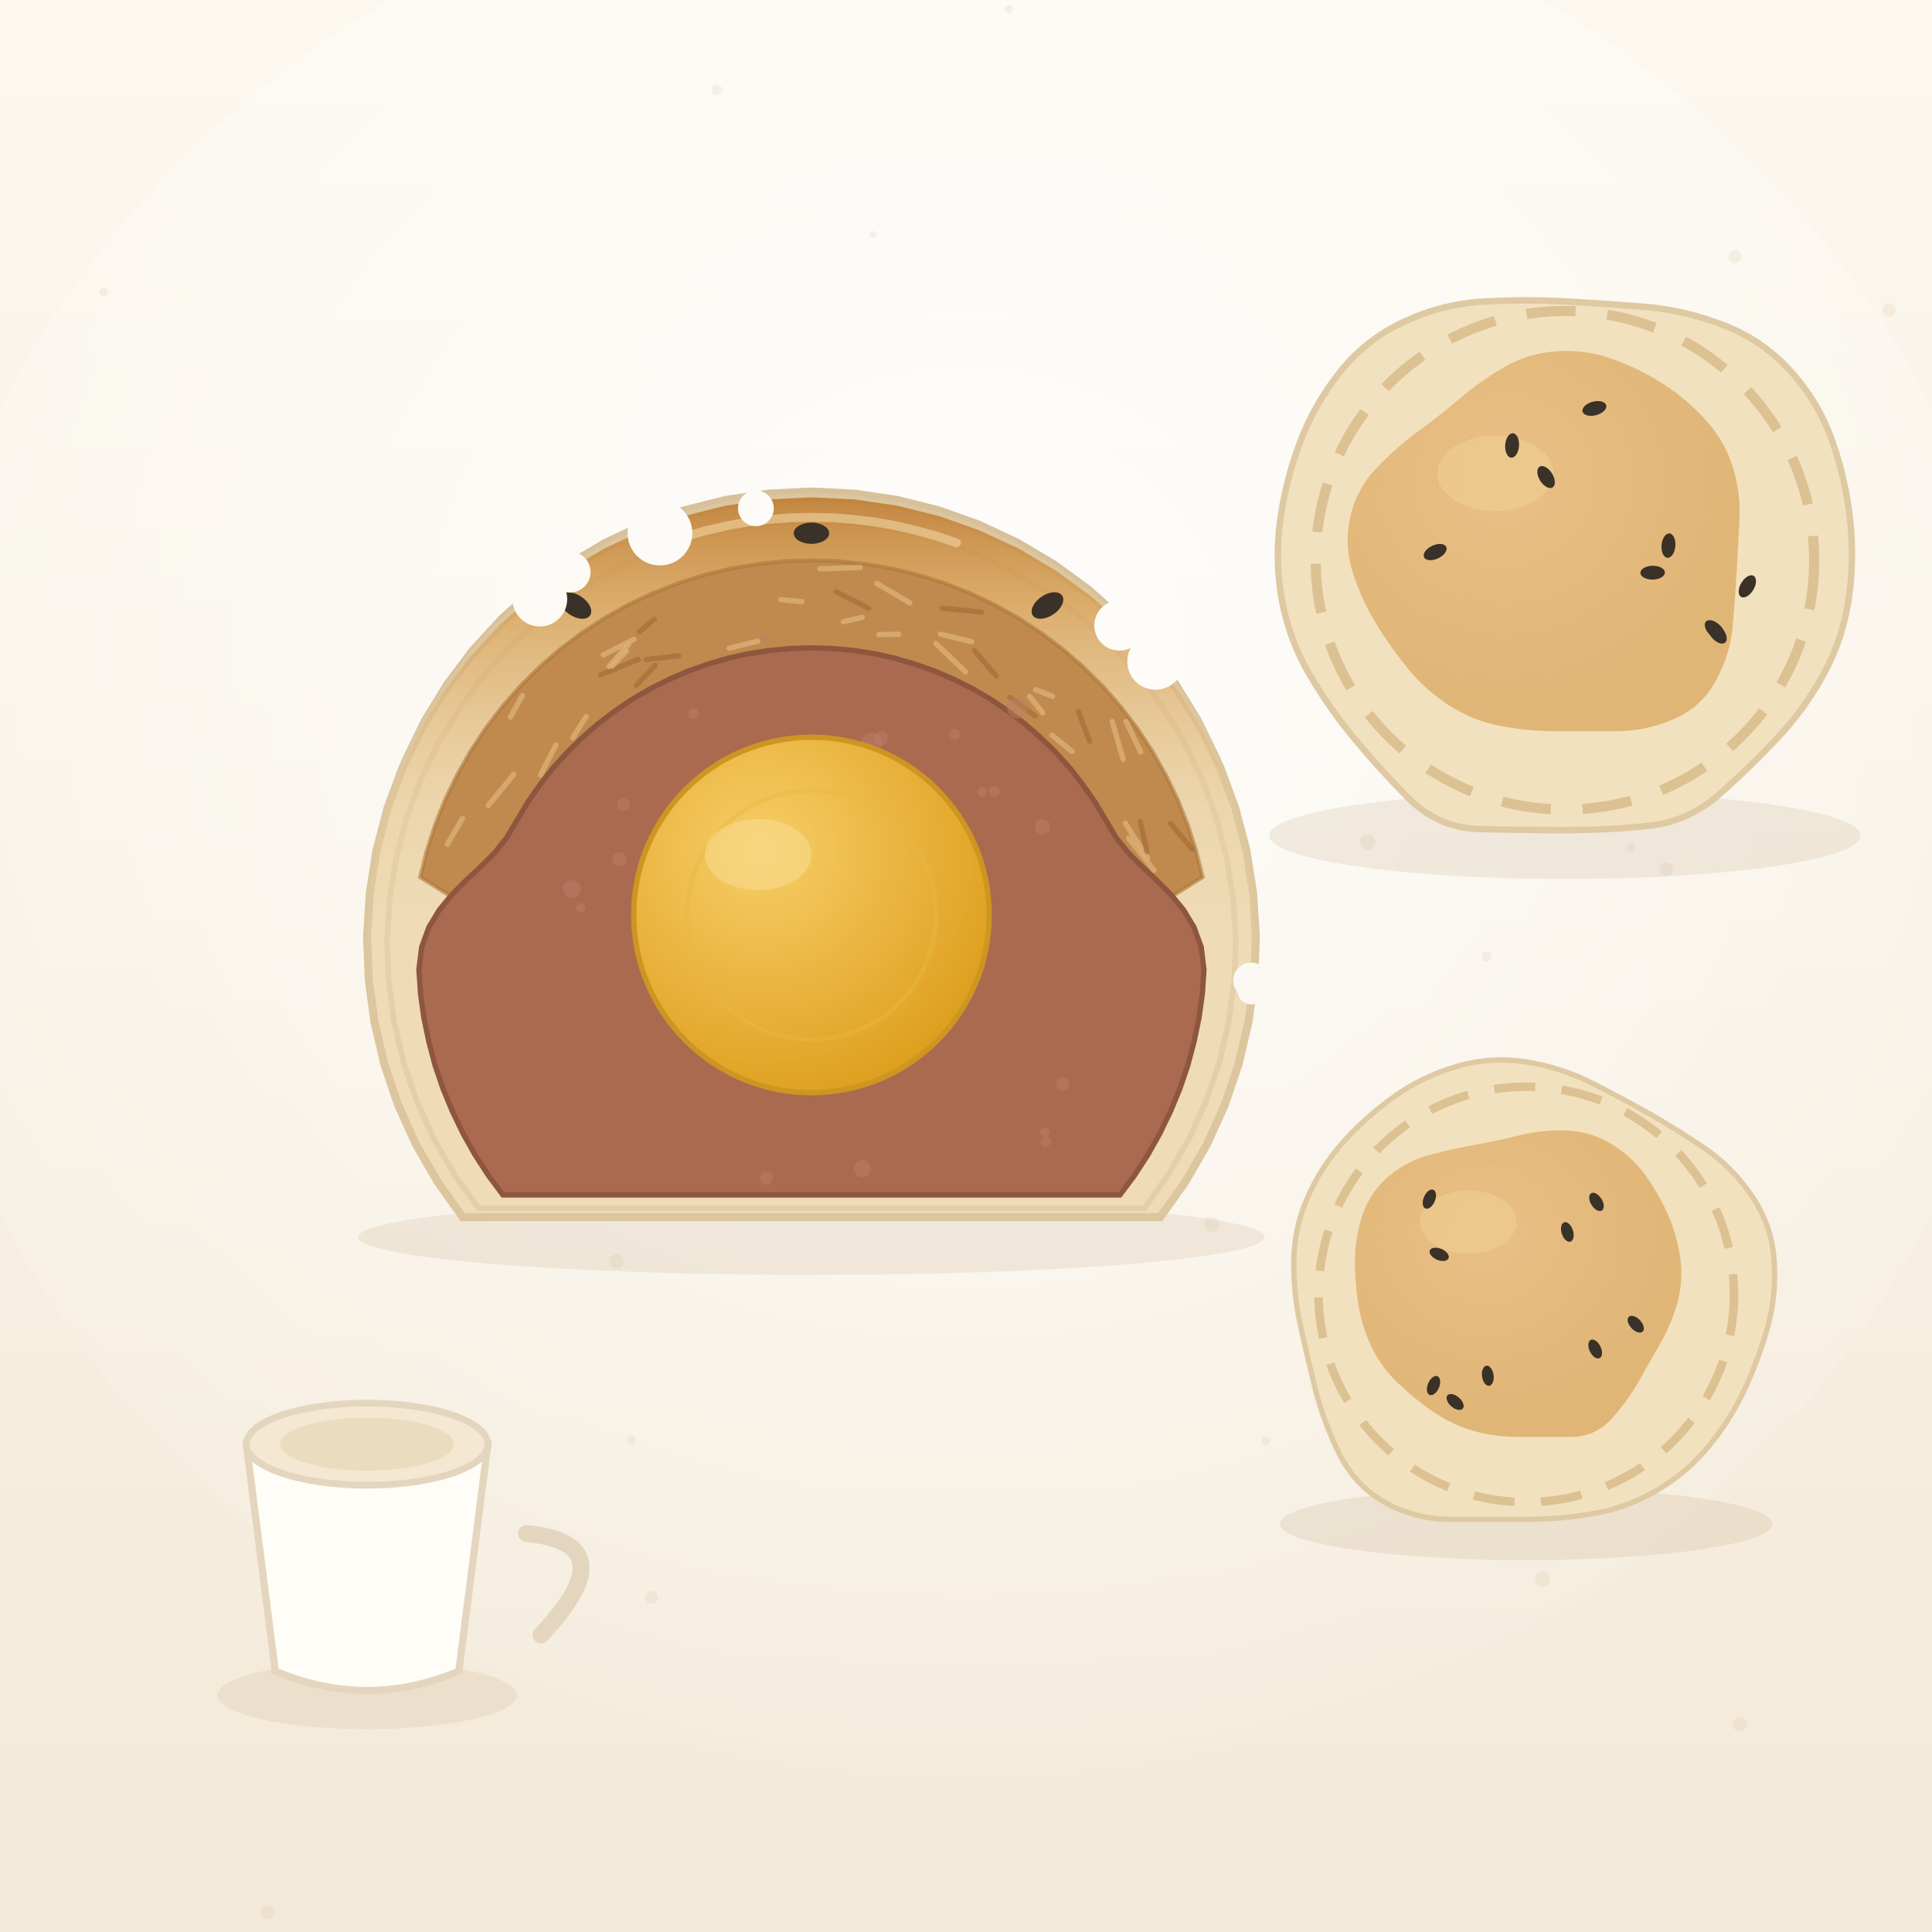
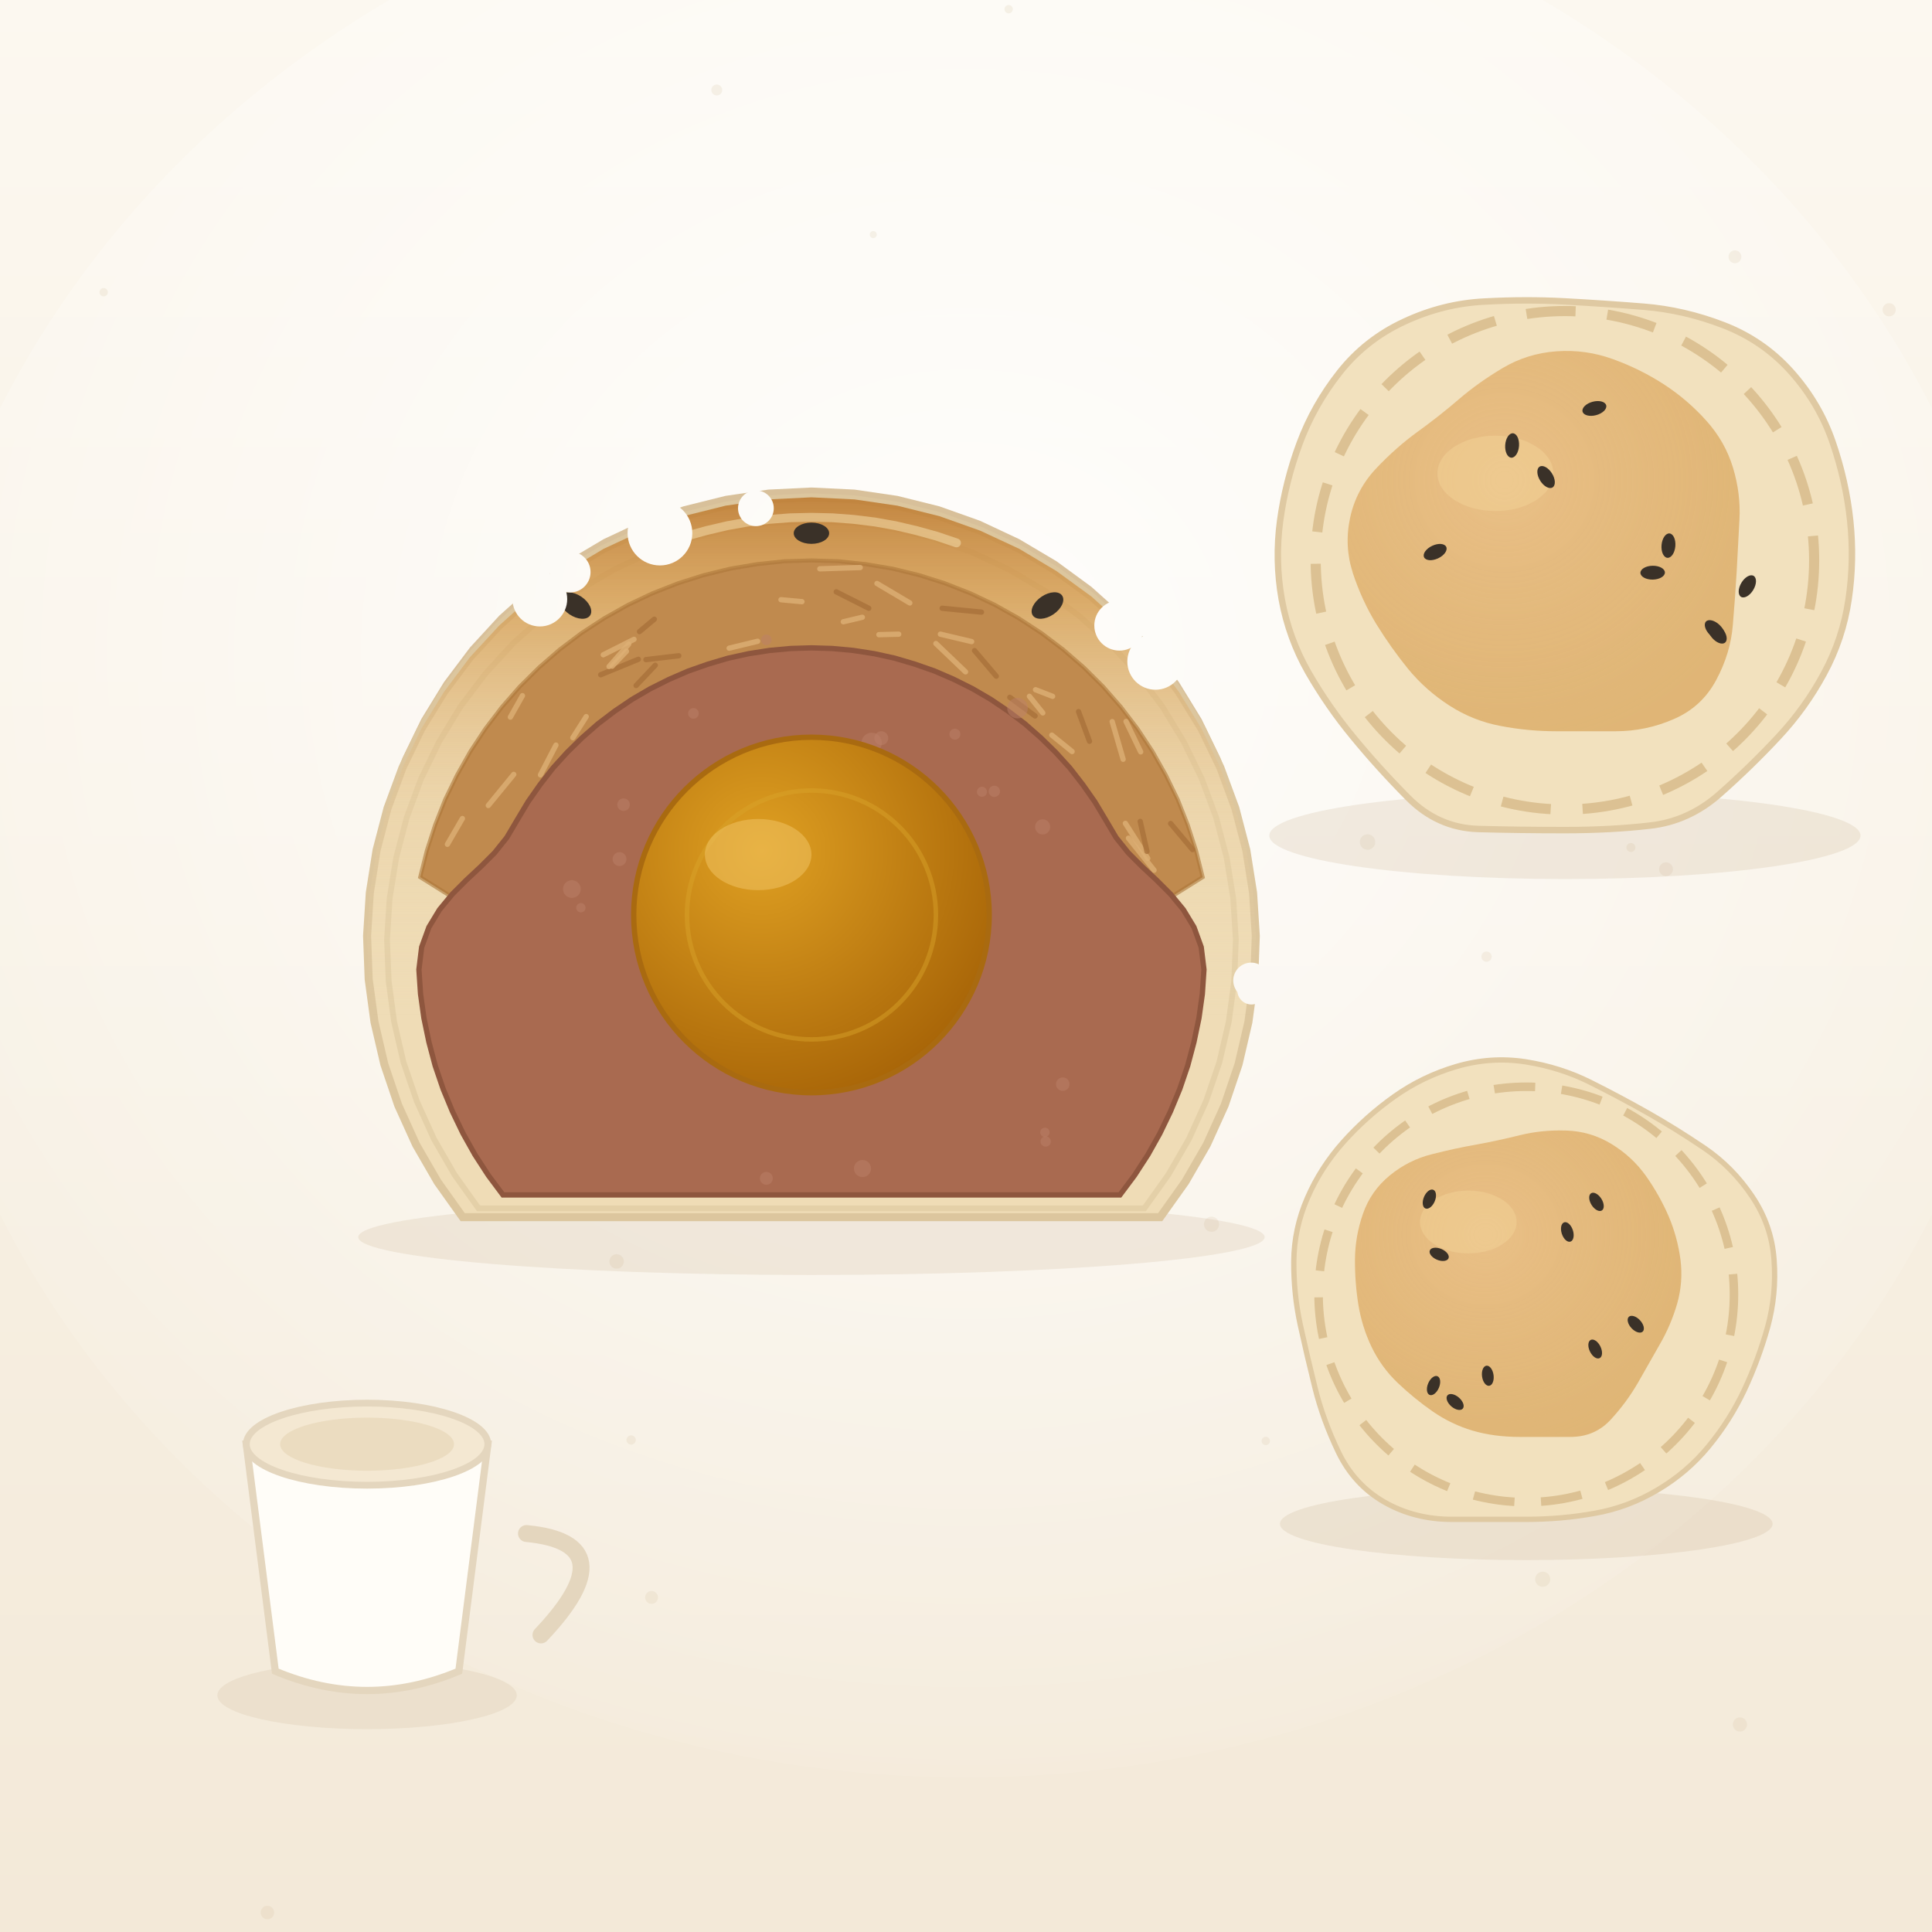
<svg xmlns="http://www.w3.org/2000/svg" viewBox="0 0 1200 1200" width="1200" height="1200" role="img" aria-label="笑笑在厨房做糕点">
  <defs>
    <linearGradient id="bg" x1="0" y1="0" x2="0" y2="1">
      <stop offset="0" stop-color="#FCF8F0" />
      <stop offset="1" stop-color="#F3E9D8" />
    </linearGradient>
    <radialGradient id="glow" cx="50%" cy="42%" r="62%">
      <stop offset="0" stop-color="#FFFFFF" stop-opacity="0.85" />
      <stop offset="1" stop-color="#FFFFFF" stop-opacity="0" />
    </radialGradient>
    <radialGradient id="yolk" cx="36%" cy="32%" r="72%">
-       <stop offset="0" stop-color="#F7CE68" />
-       <stop offset="1" stop-color="#DE9F1E" />
+       <stop offset="0" stop-color="#DFA022" />
+       <stop offset="1" stop-color="#A96608" />
    </radialGradient>
    <radialGradient id="wash" cx="40%" cy="34%" r="70%">
      <stop offset="0" stop-color="#E9BE84" stop-opacity="0.95" />
      <stop offset="1" stop-color="#D9A75E" stop-opacity="0.75" />
    </radialGradient>
  </defs>
  <rect width="1200" height="1200" fill="url(#bg)" />
  <ellipse cx="600" cy="504" rx="660" ry="600" fill="url(#glow)" />
  <circle cx="1080.7" cy="1071.1" r="4.4" fill="#C9B48F" opacity="0.16" />
  <circle cx="958.2" cy="980.9" r="4.7" fill="#C9B48F" opacity="0.16" />
  <circle cx="166.1" cy="1187.9" r="4.2" fill="#C9B48F" opacity="0.16" />
  <circle cx="404.7" cy="992.2" r="4" fill="#C9B48F" opacity="0.16" />
  <circle cx="973.8" cy="893.7" r="2.4" fill="#C9B48F" opacity="0.16" />
  <circle cx="1173.4" cy="192.4" r="4.1" fill="#C9B48F" opacity="0.16" />
  <circle cx="303.6" cy="588.4" r="3.7" fill="#C9B48F" opacity="0.16" />
  <circle cx="64.4" cy="181.5" r="2.6" fill="#C9B48F" opacity="0.16" />
  <circle cx="955.7" cy="671.9" r="2.2" fill="#C9B48F" opacity="0.16" />
  <circle cx="1077.6" cy="159.5" r="4" fill="#C9B48F" opacity="0.16" />
  <circle cx="930" cy="344.4" r="2.6" fill="#C9B48F" opacity="0.16" />
  <circle cx="1013" cy="526.4" r="2.8" fill="#C9B48F" opacity="0.16" />
  <circle cx="626.5" cy="5.7" r="2.6" fill="#C9B48F" opacity="0.16" />
  <circle cx="270.6" cy="482.2" r="3.5" fill="#C9B48F" opacity="0.16" />
  <circle cx="445.2" cy="55.9" r="3.4" fill="#C9B48F" opacity="0.16" />
  <circle cx="450.4" cy="426.8" r="3.7" fill="#C9B48F" opacity="0.16" />
  <circle cx="786.2" cy="895" r="2.6" fill="#C9B48F" opacity="0.16" />
  <circle cx="752.5" cy="760.4" r="4.7" fill="#C9B48F" opacity="0.16" />
  <circle cx="849.4" cy="523" r="4.8" fill="#C9B48F" opacity="0.16" />
  <circle cx="376.8" cy="682.8" r="4.1" fill="#C9B48F" opacity="0.16" />
  <circle cx="1034.8" cy="539.9" r="4.3" fill="#C9B48F" opacity="0.16" />
  <circle cx="923.3" cy="594.2" r="3.2" fill="#C9B48F" opacity="0.16" />
  <circle cx="542.4" cy="145.7" r="2.2" fill="#C9B48F" opacity="0.16" />
  <circle cx="392" cy="894.4" r="2.9" fill="#C9B48F" opacity="0.16" />
  <circle cx="972.2" cy="940.3" r="3.2" fill="#C9B48F" opacity="0.16" />
  <circle cx="383" cy="783.5" r="4.5" fill="#C9B48F" opacity="0.16" />
  <g>
    <g>
      <ellipse cx="972" cy="519" rx="183.6" ry="27" fill="#B79B73" opacity="0.17" />
      <path d="M 1149.2 323.4 Q 1151.8 348 1148.2 372.3 Q 1144.6 396.7 1132.9 418.3 Q 1121.2 440 1104.3 458 Q 1087.5 476 1068.3 493 Q 1049.1 510.1 1024.8 512.8 Q 1000.4 515.6 971.8 515.6 Q 943.2 515.6 918.1 514.9 Q 893 514.1 874.5 495.4 Q 855.9 476.6 840.4 457.7 Q 824.8 438.8 812.6 417.6 Q 800.5 396.4 796.1 372.2 Q 791.8 348 795.1 323.5 Q 798.4 299.1 807.2 275.4 Q 816 251.7 832.1 231.3 Q 848.2 210.9 872.2 199.8 Q 896.2 188.6 922 187.3 Q 947.7 185.9 971.8 187.2 Q 995.9 188.5 1020.9 190.5 Q 1046 192.5 1070.6 202 Q 1095.2 211.5 1112.6 231 Q 1130 250.5 1138.3 274.7 Q 1146.6 298.8 1149.2 323.4 Z" fill="#F2E1BE" stroke="#DFC9A2" stroke-width="4" />
      <circle cx="972" cy="348" r="154.8" fill="none" stroke="#D9BE8E" stroke-width="6.3" stroke-dasharray="30.6 19.8" opacity="0.9" />
      <path d="M 1080.4 322.8 Q 1079.6 339 1078.7 354.7 Q 1077.8 370.3 1076.3 388.1 Q 1074.9 405.8 1065.9 422.5 Q 1057 439.1 1039.7 446.6 Q 1022.4 454.2 1003.4 454.2 Q 984.5 454.2 966.8 454.2 Q 949.1 454.2 932 450.9 Q 914.9 447.7 900.2 438.2 Q 885.6 428.8 874.7 415.6 Q 863.9 402.3 854.9 387.7 Q 845.9 373 840.3 356 Q 834.8 339 838.6 321.5 Q 842.4 304 854.8 290.9 Q 867.3 277.7 880.6 268.1 Q 893.9 258.5 906.1 248 Q 918.3 237.5 933.5 228.5 Q 948.7 219.5 966.8 218.2 Q 984.9 216.9 1001.9 223.1 Q 1018.8 229.2 1033.6 238.8 Q 1048.3 248.4 1059.9 261.4 Q 1071.5 274.3 1076.4 290.5 Q 1081.3 306.7 1080.4 322.8 Z" fill="url(#wash)" />
      <ellipse cx="928.8" cy="294" rx="36" ry="23.4" fill="#F3D49A" opacity="0.45" />
      <ellipse cx="1065.1" cy="391.3" rx="7.6" ry="4.3" transform="rotate(44 1065.1 391.3)" fill="#3A3128" />
      <ellipse cx="1036.3" cy="338.9" rx="7.6" ry="4.3" transform="rotate(95 1036.3 338.9)" fill="#3A3128" />
      <ellipse cx="1066.6" cy="393.3" rx="7.6" ry="4.3" transform="rotate(50 1066.6 393.3)" fill="#3A3128" />
      <ellipse cx="990.3" cy="253.7" rx="7.6" ry="4.3" transform="rotate(165 990.3 253.7)" fill="#3A3128" />
      <ellipse cx="891.4" cy="342.9" rx="7.6" ry="4.3" transform="rotate(155 891.4 342.9)" fill="#3A3128" />
      <ellipse cx="939.2" cy="276.7" rx="7.6" ry="4.3" transform="rotate(94 939.2 276.7)" fill="#3A3128" />
      <ellipse cx="960.3" cy="296.3" rx="7.6" ry="4.3" transform="rotate(58 960.3 296.3)" fill="#3A3128" />
      <ellipse cx="1085.3" cy="364.2" rx="7.6" ry="4.3" transform="rotate(121 1085.3 364.2)" fill="#3A3128" />
      <ellipse cx="1026.5" cy="355.7" rx="7.6" ry="4.3" transform="rotate(179 1026.5 355.7)" fill="#3A3128" />
    </g>
    <g>
      <ellipse cx="948" cy="946.5" rx="153" ry="22.5" fill="#B79B73" opacity="0.17" />
      <path d="M 1101.9 782.5 Q 1103.5 804 1097.9 824.3 Q 1092.2 844.6 1083.4 863.4 Q 1074.6 882.1 1061.2 898.4 Q 1047.9 914.6 1029.4 925.5 Q 1011 936.4 990.3 940 Q 969.7 943.7 947.5 943.7 Q 925.3 943.7 901.9 943.7 Q 878.6 943.7 859.9 933 Q 841.2 922.3 831.4 902.1 Q 821.7 881.9 816.8 862.1 Q 811.9 842.4 807.7 823.2 Q 803.5 804 803.6 783.7 Q 803.7 763.3 812 744.2 Q 820.2 725.2 834.3 709.4 Q 848.4 693.6 866 681.1 Q 883.6 668.6 904.7 662.4 Q 925.9 656.2 947.5 659.5 Q 969.1 662.9 987.7 672.2 Q 1006.3 681.5 1023.6 691.3 Q 1040.9 701.1 1058.5 713 Q 1076.1 725 1088.2 743 Q 1100.4 761.1 1101.9 782.5 Z" fill="#F2E1BE" stroke="#DFC9A2" stroke-width="3.3" />
      <circle cx="948" cy="804" r="129" fill="none" stroke="#D9BE8E" stroke-width="5.3" stroke-dasharray="25.5 16.5" opacity="0.9" />
      <path d="M 1043.8 782.6 Q 1045.5 796.5 1041.7 809.8 Q 1037.8 823.1 1031.1 834.7 Q 1024.4 846.4 1017.5 858.6 Q 1010.5 870.8 1000.6 881.6 Q 990.7 892.5 975.4 892.5 Q 960.2 892.5 944 892.5 Q 927.9 892.5 914.7 888.6 Q 901.5 884.7 889.9 876.7 Q 878.4 868.7 868.2 859 Q 858 849.3 851.9 836.6 Q 845.9 824 843.7 810.3 Q 841.5 796.5 841.6 782.2 Q 841.7 767.8 846.6 753.8 Q 851.5 739.7 863.2 730.1 Q 874.9 720.5 889.4 716.9 Q 903.9 713.2 917.1 710.9 Q 930.3 708.5 944 705.1 Q 957.7 701.7 972.9 702.2 Q 988.1 702.7 1001 710.6 Q 1013.9 718.5 1022.4 730.5 Q 1030.9 742.6 1036.5 755.6 Q 1042 768.7 1043.8 782.6 Z" fill="url(#wash)" />
      <ellipse cx="912" cy="759" rx="30" ry="19.5" fill="#F3D49A" opacity="0.45" />
      <ellipse cx="973.5" cy="765.2" rx="6.3" ry="3.6" transform="rotate(72 973.5 765.2)" fill="#3A3128" />
      <ellipse cx="890.4" cy="860.6" rx="6.3" ry="3.6" transform="rotate(113 890.4 860.6)" fill="#3A3128" />
      <ellipse cx="893.9" cy="779.1" rx="6.3" ry="3.6" transform="rotate(23 893.9 779.1)" fill="#3A3128" />
      <ellipse cx="991.6" cy="746.5" rx="6.3" ry="3.6" transform="rotate(58 991.6 746.5)" fill="#3A3128" />
      <ellipse cx="887.8" cy="744.8" rx="6.3" ry="3.6" transform="rotate(113 887.8 744.8)" fill="#3A3128" />
      <ellipse cx="924.1" cy="854.5" rx="6.3" ry="3.6" transform="rotate(82 924.1 854.5)" fill="#3A3128" />
      <ellipse cx="903.8" cy="870.8" rx="6.3" ry="3.6" transform="rotate(41 903.8 870.8)" fill="#3A3128" />
      <ellipse cx="990.8" cy="837.9" rx="6.3" ry="3.6" transform="rotate(64 990.8 837.9)" fill="#3A3128" />
      <ellipse cx="1016" cy="822.5" rx="6.3" ry="3.6" transform="rotate(47 1016 822.5)" fill="#3A3128" />
    </g>
    <g>
      <defs>
        <mask id="nib-504-756-276" maskUnits="userSpaceOnUse" x="117.6" y="176.4" width="772.8" height="772.8">
          <rect x="117.6" y="176.4" width="772.8" height="772.8" fill="#fff" />
          <circle cx="409.9" cy="331.1" r="20.1" fill="#000" />
          <circle cx="469.5" cy="315.7" r="11.1" fill="#000" />
          <circle cx="777.1" cy="609" r="11.1" fill="#000" />
          <circle cx="354.1" cy="355.3" r="12.7" fill="#000" />
          <circle cx="777.3" cy="615.1" r="8.8" fill="#000" />
          <circle cx="335.3" cy="372.1" r="17" fill="#000" />
          <circle cx="717.7" cy="410.9" r="17.5" fill="#000" />
          <circle cx="695.3" cy="388.5" r="15.6" fill="#000" />
        </mask>
      </defs>
      <ellipse cx="504" cy="768.4" rx="281.5" ry="23.5" fill="#B79B73" opacity="0.16" />
      <g mask="url(#nib-504-756-276)">
        <path d="M 287.4 749.9 L 271.8 728.1 L 258.4 704.8 L 247.3 680.3 L 238.7 654.9 L 232.6 628.7 L 229 602.1 L 228 575.3 L 229.7 548.4 L 233.9 521.9 L 240.7 495.9 L 250 470.7 L 261.7 446.6 L 275.8 423.6 L 291.9 402.2 L 310.1 382.4 L 330.1 364.5 L 351.8 348.6 L 374.9 334.9 L 399.2 323.5 L 424.5 314.5 L 450.6 308 L 477.2 304.1 L 504 302.8 L 530.8 304.1 L 557.4 308 L 583.5 314.5 L 608.8 323.5 L 633.1 334.9 L 656.2 348.6 L 677.9 364.5 L 697.9 382.4 L 716.1 402.2 L 732.2 423.6 L 746.3 446.6 L 758 470.7 L 767.3 495.9 L 774.1 521.9 L 778.3 548.4 L 780 575.3 L 779 602.1 L 775.4 628.7 L 769.3 654.9 L 760.7 680.3 L 749.6 704.8 L 736.2 728.1 L 720.6 749.9 Z" fill="#D8C09A" />
        <path d="M 287.4 756 L 271.8 734.1 L 258.4 710.9 L 247.3 686.4 L 238.7 661 L 232.6 634.8 L 229 608.2 L 228 581.3 L 229.7 554.5 L 233.9 528 L 240.7 502 L 250 476.8 L 261.7 452.6 L 275.8 429.7 L 291.9 408.2 L 310.1 388.5 L 330.1 370.5 L 351.8 354.7 L 374.9 340.9 L 399.2 329.6 L 424.5 320.6 L 450.6 314.1 L 477.2 310.2 L 504 308.9 L 530.8 310.2 L 557.4 314.1 L 583.5 320.6 L 608.8 329.6 L 633.1 340.9 L 656.2 354.7 L 677.9 370.5 L 697.9 388.5 L 716.1 408.2 L 732.2 429.7 L 746.3 452.6 L 758 476.8 L 767.3 502 L 774.1 528 L 778.3 554.5 L 780 581.3 L 779 608.2 L 775.4 634.8 L 769.3 661 L 760.7 686.4 L 749.6 710.9 L 736.2 734.1 L 720.6 756 Z" fill="#EFDCB6" stroke="#DCC69E" stroke-width="5" />
        <path d="M 297.2 750.5 L 282.3 729.6 L 269.5 707.4 L 258.9 684 L 250.6 659.7 L 244.8 634.7 L 241.4 609.3 L 240.4 583.7 L 242 558.1 L 246.1 532.7 L 252.6 507.9 L 261.5 483.8 L 272.7 460.8 L 286 438.9 L 301.5 418.4 L 318.8 399.5 L 337.9 382.4 L 358.6 367.2 L 380.7 354.1 L 403.9 343.2 L 428.1 334.6 L 453 328.5 L 478.4 324.7 L 504 323.5 L 529.6 324.7 L 555 328.5 L 579.9 334.6 L 604.1 343.2 L 627.3 354.1 L 649.4 367.2 L 670.1 382.4 L 689.2 399.5 L 706.5 418.4 L 722 438.9 L 735.3 460.8 L 746.5 483.8 L 755.4 507.9 L 761.9 532.7 L 766 558.1 L 767.6 583.7 L 766.6 609.3 L 763.2 634.7 L 757.4 659.7 L 749.1 684 L 738.5 707.4 L 725.7 729.6 L 710.8 750.5 Z" fill="none" stroke="#E4D0A8" stroke-width="3.6" />
        <linearGradient id="wash-504-756-276" gradientUnits="userSpaceOnUse" x1="0" y1="308.9" x2="0" y2="756">
          <stop offset="0" stop-color="#BE7C33" stop-opacity="0.9" />
          <stop offset="0.14" stop-color="#D2974A" stop-opacity="0.72" />
          <stop offset="0.42" stop-color="#E6C795" stop-opacity="0.34" />
          <stop offset="0.72" stop-color="#EFDCB6" stop-opacity="0" />
        </linearGradient>
        <path d="M 287.4 756 L 271.8 734.1 L 258.4 710.9 L 247.3 686.4 L 238.7 661 L 232.6 634.8 L 229 608.2 L 228 581.3 L 229.7 554.5 L 233.9 528 L 240.7 502 L 250 476.8 L 261.7 452.6 L 275.8 429.7 L 291.9 408.2 L 310.1 388.5 L 330.1 370.5 L 351.8 354.7 L 374.9 340.9 L 399.2 329.6 L 424.5 320.6 L 450.6 314.1 L 477.2 310.2 L 504 308.9 L 530.8 310.2 L 557.4 314.1 L 583.5 320.6 L 608.8 329.6 L 633.1 340.9 L 656.2 354.7 L 677.9 370.5 L 697.9 388.5 L 716.1 408.2 L 732.2 429.7 L 746.3 452.6 L 758 476.8 L 767.3 502 L 774.1 528 L 778.3 554.5 L 780 581.3 L 779 608.2 L 775.4 634.8 L 769.3 661 L 760.7 686.4 L 749.6 710.9 L 736.2 734.1 L 720.6 756 Z" fill="url(#wash-504-756-276)" />
        <path d="M 413.9 337.2 L 426.3 333 L 439 329.5 L 451.8 326.5 L 464.7 324.2 L 477.8 322.6 L 490.9 321.6 L 504 321.3 L 517.1 321.6 L 530.2 322.6 L 543.3 324.2 L 556.2 326.5 L 569 329.5 L 581.7 333 L 594.1 337.2" fill="none" stroke="#F7E3B4" stroke-width="5.5" stroke-linecap="round" opacity="0.5" />
        <clipPath id="floss-504-756-276">
          <path d="M 261 544.8 L 265.1 528.4 L 270.3 512.3 L 276.5 496.6 L 283.9 481.4 L 292.2 466.7 L 301.5 452.6 L 311.8 439.1 L 322.9 426.4 L 334.9 414.5 L 347.7 403.4 L 361.2 393.2 L 375.3 384 L 390.1 375.7 L 405.3 368.5 L 421.1 362.3 L 437.2 357.2 L 453.6 353.2 L 470.3 350.4 L 487.1 348.6 L 504 348.1 L 520.9 348.6 L 537.7 350.4 L 554.4 353.2 L 570.8 357.2 L 586.9 362.3 L 602.7 368.5 L 617.9 375.7 L 632.7 384 L 646.8 393.2 L 660.3 403.4 L 673.1 414.5 L 685.1 426.4 L 696.2 439.1 L 706.5 452.6 L 715.8 466.7 L 724.1 481.4 L 731.5 496.6 L 737.7 512.3 L 742.9 528.4 L 747 544.8 L 709.2 568.5 L 705.7 554.7 L 701.4 541.1 L 696.1 527.8 L 689.9 515 L 682.8 502.5 L 675 490.6 L 666.3 479.3 L 656.9 468.6 L 646.8 458.5 L 636 449.1 L 624.6 440.5 L 612.7 432.7 L 600.2 425.8 L 587.3 419.6 L 574 414.4 L 560.4 410.1 L 546.5 406.7 L 532.5 404.3 L 518.3 402.9 L 504 402.4 L 489.7 402.9 L 475.5 404.3 L 461.5 406.7 L 447.6 410.1 L 434 414.4 L 420.7 419.6 L 407.8 425.8 L 395.3 432.7 L 383.4 440.5 L 372 449.1 L 361.2 458.5 L 351.1 468.6 L 341.7 479.3 L 333 490.6 L 325.2 502.5 L 318.1 515 L 311.9 527.8 L 306.6 541.1 L 302.3 554.7 L 298.8 568.5 Z" />
        </clipPath>
        <path d="M 261 544.8 L 265.1 528.4 L 270.3 512.3 L 276.5 496.6 L 283.9 481.4 L 292.2 466.7 L 301.5 452.6 L 311.8 439.1 L 322.9 426.4 L 334.9 414.5 L 347.7 403.4 L 361.2 393.2 L 375.3 384 L 390.1 375.7 L 405.3 368.5 L 421.1 362.3 L 437.2 357.2 L 453.6 353.2 L 470.3 350.4 L 487.1 348.6 L 504 348.1 L 520.9 348.6 L 537.7 350.4 L 554.4 353.2 L 570.8 357.2 L 586.9 362.3 L 602.7 368.5 L 617.9 375.7 L 632.7 384 L 646.8 393.2 L 660.3 403.4 L 673.1 414.5 L 685.1 426.4 L 696.2 439.1 L 706.5 452.6 L 715.8 466.7 L 724.1 481.4 L 731.5 496.6 L 737.7 512.3 L 742.9 528.4 L 747 544.8 L 709.2 568.5 L 705.7 554.7 L 701.4 541.1 L 696.1 527.8 L 689.9 515 L 682.8 502.5 L 675 490.6 L 666.3 479.3 L 656.9 468.6 L 646.8 458.5 L 636 449.1 L 624.6 440.5 L 612.7 432.7 L 600.2 425.8 L 587.3 419.6 L 574 414.4 L 560.4 410.1 L 546.5 406.7 L 532.5 404.3 L 518.3 402.9 L 504 402.4 L 489.7 402.9 L 475.5 404.3 L 461.5 406.7 L 447.6 410.1 L 434 414.4 L 420.7 419.6 L 407.8 425.8 L 395.3 432.7 L 383.4 440.5 L 372 449.1 L 361.2 458.5 L 351.1 468.6 L 341.7 479.3 L 333 490.6 L 325.2 502.5 L 318.1 515 L 311.9 527.8 L 306.6 541.1 L 302.3 554.7 L 298.8 568.5 Z" fill="#C08A4E" />
        <path d="M 261 544.8 L 265.1 528.4 L 270.3 512.3 L 276.5 496.6 L 283.9 481.4 L 292.2 466.7 L 301.5 452.6 L 311.8 439.1 L 322.9 426.4 L 334.9 414.5 L 347.7 403.4 L 361.2 393.2 L 375.3 384 L 390.1 375.7 L 405.3 368.5 L 421.1 362.3 L 437.2 357.2 L 453.6 353.2 L 470.3 350.4 L 487.1 348.6 L 504 348.1 L 520.9 348.6 L 537.7 350.4 L 554.4 353.2 L 570.8 357.2 L 586.9 362.3 L 602.7 368.5 L 617.9 375.7 L 632.7 384 L 646.8 393.2 L 660.3 403.4 L 673.1 414.5 L 685.1 426.4 L 696.2 439.1 L 706.5 452.6 L 715.8 466.7 L 724.1 481.4 L 731.5 496.6 L 737.7 512.3 L 742.9 528.4 L 747 544.8 L 709.2 568.5 L 705.7 554.7 L 701.4 541.1 L 696.1 527.8 L 689.9 515 L 682.8 502.5 L 675 490.6 L 666.3 479.3 L 656.9 468.6 L 646.8 458.5 L 636 449.1 L 624.6 440.5 L 612.7 432.7 L 600.2 425.8 L 587.3 419.6 L 574 414.4 L 560.4 410.1 L 546.5 406.7 L 532.5 404.3 L 518.3 402.9 L 504 402.4 L 489.7 402.9 L 475.5 404.3 L 461.5 406.7 L 447.6 410.1 L 434 414.4 L 420.7 419.6 L 407.8 425.8 L 395.3 432.7 L 383.4 440.5 L 372 449.1 L 361.2 458.5 L 351.1 468.6 L 341.7 479.3 L 333 490.6 L 325.2 502.5 L 318.1 515 L 311.9 527.8 L 306.6 541.1 L 302.3 554.7 L 298.8 568.5 Z" fill="none" stroke="#AC7638" stroke-width="2.5" opacity="0.6" />
        <g clip-path="url(#floss-504-756-276)">
          <line x1="509.2" y1="353.3" x2="534.3" y2="352.5" stroke="#DDAF74" stroke-width="3.3" stroke-linecap="round" opacity="0.8" />
          <line x1="373.1" y1="419.1" x2="396.5" y2="409.5" stroke="#A9713A" stroke-width="3.3" stroke-linecap="round" opacity="0.8" />
          <line x1="277.9" y1="524.4" x2="287.2" y2="508.4" stroke="#DDAF74" stroke-width="3.3" stroke-linecap="round" opacity="0.8" />
          <line x1="303.3" y1="500.3" x2="319.1" y2="481" stroke="#DDAF74" stroke-width="3.3" stroke-linecap="round" opacity="0.8" />
          <line x1="669.9" y1="442" x2="676.7" y2="460.4" stroke="#A9713A" stroke-width="3.3" stroke-linecap="round" opacity="0.8" />
          <line x1="519.4" y1="367.6" x2="539.6" y2="377.8" stroke="#A9713A" stroke-width="3.3" stroke-linecap="round" opacity="0.8" />
          <line x1="544.7" y1="362.4" x2="565.1" y2="374.5" stroke="#DDAF74" stroke-width="3.3" stroke-linecap="round" opacity="0.8" />
          <line x1="380.2" y1="413.8" x2="389.1" y2="404.5" stroke="#DDAF74" stroke-width="3.3" stroke-linecap="round" opacity="0.8" />
          <line x1="700.9" y1="520.6" x2="716.8" y2="540.5" stroke="#DDAF74" stroke-width="3.3" stroke-linecap="round" opacity="0.8" />
          <line x1="727.1" y1="511.5" x2="740.7" y2="527.7" stroke="#A9713A" stroke-width="3.3" stroke-linecap="round" opacity="0.8" />
          <line x1="584.1" y1="393.9" x2="603.5" y2="398.5" stroke="#DDAF74" stroke-width="3.3" stroke-linecap="round" opacity="0.8" />
          <line x1="397.2" y1="392.3" x2="406.4" y2="384.6" stroke="#A9713A" stroke-width="3.3" stroke-linecap="round" opacity="0.8" />
          <line x1="395.1" y1="425.8" x2="407" y2="413.2" stroke="#A9713A" stroke-width="3.3" stroke-linecap="round" opacity="0.8" />
          <line x1="699" y1="511.4" x2="712.9" y2="533.2" stroke="#DDAF74" stroke-width="3.3" stroke-linecap="round" opacity="0.8" />
          <line x1="545.9" y1="394.2" x2="558.2" y2="393.9" stroke="#DDAF74" stroke-width="3.3" stroke-linecap="round" opacity="0.8" />
          <line x1="523.8" y1="386.2" x2="535.6" y2="383.4" stroke="#DDAF74" stroke-width="3.3" stroke-linecap="round" opacity="0.8" />
          <line x1="317" y1="445.4" x2="324.5" y2="432.1" stroke="#DDAF74" stroke-width="3.3" stroke-linecap="round" opacity="0.8" />
          <line x1="643.2" y1="428.4" x2="653.8" y2="432.5" stroke="#DDAF74" stroke-width="3.3" stroke-linecap="round" opacity="0.8" />
          <line x1="605.3" y1="404.1" x2="618.8" y2="420" stroke="#A9713A" stroke-width="3.3" stroke-linecap="round" opacity="0.8" />
          <line x1="378.3" y1="414" x2="390.5" y2="400.1" stroke="#DDAF74" stroke-width="3.3" stroke-linecap="round" opacity="0.8" />
          <line x1="690.8" y1="448.2" x2="697.6" y2="471.6" stroke="#DDAF74" stroke-width="3.3" stroke-linecap="round" opacity="0.8" />
          <line x1="639.4" y1="432.5" x2="647.7" y2="442.8" stroke="#DDAF74" stroke-width="3.3" stroke-linecap="round" opacity="0.8" />
          <line x1="401.2" y1="409.7" x2="421.6" y2="407.3" stroke="#A9713A" stroke-width="3.3" stroke-linecap="round" opacity="0.8" />
          <line x1="699.4" y1="448.1" x2="708.5" y2="467" stroke="#DDAF74" stroke-width="3.3" stroke-linecap="round" opacity="0.8" />
          <line x1="627.2" y1="433.1" x2="642.9" y2="444.7" stroke="#A9713A" stroke-width="3.3" stroke-linecap="round" opacity="0.8" />
          <line x1="374.7" y1="406.7" x2="393.8" y2="397.1" stroke="#DDAF74" stroke-width="3.3" stroke-linecap="round" opacity="0.8" />
          <line x1="653.3" y1="456.6" x2="665.9" y2="466.8" stroke="#DDAF74" stroke-width="3.3" stroke-linecap="round" opacity="0.8" />
          <line x1="585.2" y1="377.8" x2="609.6" y2="380.2" stroke="#A9713A" stroke-width="3.3" stroke-linecap="round" opacity="0.8" />
          <line x1="335.7" y1="481.3" x2="345.3" y2="462.8" stroke="#DDAF74" stroke-width="3.3" stroke-linecap="round" opacity="0.8" />
          <line x1="581.3" y1="399.7" x2="599.7" y2="417.3" stroke="#DDAF74" stroke-width="3.3" stroke-linecap="round" opacity="0.8" />
          <line x1="485.1" y1="372.5" x2="498.1" y2="373.7" stroke="#DDAF74" stroke-width="3.3" stroke-linecap="round" opacity="0.8" />
          <line x1="708.2" y1="510.2" x2="712.4" y2="528.8" stroke="#A9713A" stroke-width="3.3" stroke-linecap="round" opacity="0.8" />
          <line x1="452.9" y1="402.6" x2="470.6" y2="398.3" stroke="#DDAF74" stroke-width="3.3" stroke-linecap="round" opacity="0.8" />
          <line x1="355.8" y1="458.2" x2="364.1" y2="445.1" stroke="#DDAF74" stroke-width="3.3" stroke-linecap="round" opacity="0.8" />
        </g>
        <path d="M 312.4 742.2 L 303.3 730 L 295 717.2 L 287.6 704 L 281 690.3 L 275.2 676.3 L 270.3 661.9 L 266.4 647.2 L 263.3 632.3 L 261.2 617.3 L 260.2 602.2 L 261.9 588.3 L 266.4 575.9 L 273 565 L 281 555.3 L 289.7 546.6 L 298.7 538.2 L 307.2 529.7 L 314.8 520.2 L 321.3 509.2 L 328 498 L 335.5 487.3 L 343.5 477 L 352.3 467.3 L 361.6 458.2 L 371.4 449.6 L 381.8 441.7 L 392.6 434.4 L 403.9 427.8 L 415.5 422 L 427.5 416.8 L 439.8 412.5 L 452.3 408.8 L 465.1 406 L 478 404 L 491 402.8 L 504 402.4 L 517 402.8 L 530 404 L 542.9 406 L 555.7 408.8 L 568.2 412.5 L 580.5 416.8 L 592.5 422 L 604.1 427.8 L 615.4 434.4 L 626.2 441.7 L 636.6 449.6 L 646.4 458.2 L 655.7 467.3 L 664.5 477 L 672.5 487.3 L 680 498 L 686.7 509.2 L 693.2 520.2 L 700.8 529.7 L 709.3 538.2 L 718.3 546.6 L 727 555.3 L 735 565 L 741.6 575.9 L 746.1 588.3 L 747.8 602.2 L 746.8 617.3 L 744.7 632.3 L 741.6 647.2 L 737.7 661.9 L 732.8 676.3 L 727 690.3 L 720.4 704 L 713 717.2 L 704.7 730 L 695.6 742.2 Z" fill="#A96A50" stroke="#8E563E" stroke-width="3.3" />
        <circle cx="355.2" cy="552.2" r="5.5" fill="#BC8067" opacity="0.5" />
        <circle cx="547.4" cy="458.5" r="4.3" fill="#BC8067" opacity="0.5" />
        <circle cx="593.1" cy="456" r="3.4" fill="#BC8067" opacity="0.5" />
        <circle cx="660.1" cy="673.4" r="4.2" fill="#BC8067" opacity="0.5" />
        <circle cx="647.6" cy="513.6" r="4.7" fill="#BC8067" opacity="0.5" />
        <circle cx="541.4" cy="461.4" r="6.3" fill="#BC8067" opacity="0.5" />
        <circle cx="649" cy="703.3" r="2.9" fill="#BC8067" opacity="0.5" />
        <circle cx="476" cy="731.9" r="4" fill="#BC8067" opacity="0.5" />
        <circle cx="476" cy="397.4" r="3.3" fill="#BC8067" opacity="0.5" />
        <circle cx="632" cy="439.8" r="6.4" fill="#BC8067" opacity="0.5" />
        <circle cx="649.5" cy="709" r="3.2" fill="#BC8067" opacity="0.5" />
        <circle cx="609.9" cy="491.8" r="3.1" fill="#BC8067" opacity="0.5" />
        <circle cx="387.3" cy="499.8" r="3.9" fill="#BC8067" opacity="0.5" />
        <circle cx="430.7" cy="443.1" r="3.3" fill="#BC8067" opacity="0.5" />
        <circle cx="360.8" cy="563.8" r="2.9" fill="#BC8067" opacity="0.5" />
        <circle cx="384.8" cy="533.6" r="4.3" fill="#BC8067" opacity="0.5" />
        <circle cx="535.7" cy="725.8" r="5.3" fill="#BC8067" opacity="0.5" />
        <circle cx="617.6" cy="491.5" r="3.5" fill="#BC8067" opacity="0.5" />
-         <circle cx="504" cy="568.3" r="110.4" fill="url(#yolk)" stroke="#CE9520" stroke-width="3.3" />
-         <circle cx="504" cy="568.3" r="77.3" fill="none" stroke="#E7B843" stroke-width="2.8" opacity="0.45" />
-         <ellipse cx="470.9" cy="530.8" rx="33.1" ry="22.1" fill="#F8DA8E" opacity="0.6" />
+         <circle cx="504" cy="568.3" r="110.4" fill="url(#yolk)" stroke="#A96A10" stroke-width="3.3" />
+         <circle cx="504" cy="568.3" r="77.3" fill="none" stroke="#D9A32A" stroke-width="2.8" opacity="0.45" />
+         <ellipse cx="470.9" cy="530.8" rx="33.1" ry="22.1" fill="#F2C667" opacity="0.5" />
        <ellipse cx="650.6" cy="376.1" rx="11" ry="6.6" transform="rotate(-34 650.6 376.1)" fill="#3A3128" />
        <ellipse cx="504" cy="331.2" rx="11" ry="6.6" transform="rotate(0 504 331.2)" fill="#3A3128" />
        <ellipse cx="357.4" cy="376.1" rx="11" ry="6.6" transform="rotate(34 357.4 376.1)" fill="#3A3128" />
      </g>
    </g>
    <g transform="translate(228 960)">
      <ellipse cy="93" rx="93" ry="21" fill="#B79B73" opacity="0.14" />
      <path d="M99 -7.5 q 63 6 9 63" fill="none" stroke="#E4D6BE" stroke-width="10.5" stroke-linecap="round" />
      <path d="M-75 -63 h 150 l -18 141 q -57 24 -114 0 z" fill="#FFFDF8" stroke="#E4D6BE" stroke-width="4.5" />
      <ellipse cy="-63" rx="75" ry="25.5" fill="#F4E8D2" stroke="#E4D6BE" stroke-width="4.2" />
      <ellipse cy="-63" rx="54" ry="16.5" fill="#E9D9BC" opacity="0.8" />
    </g>
  </g>
</svg>
